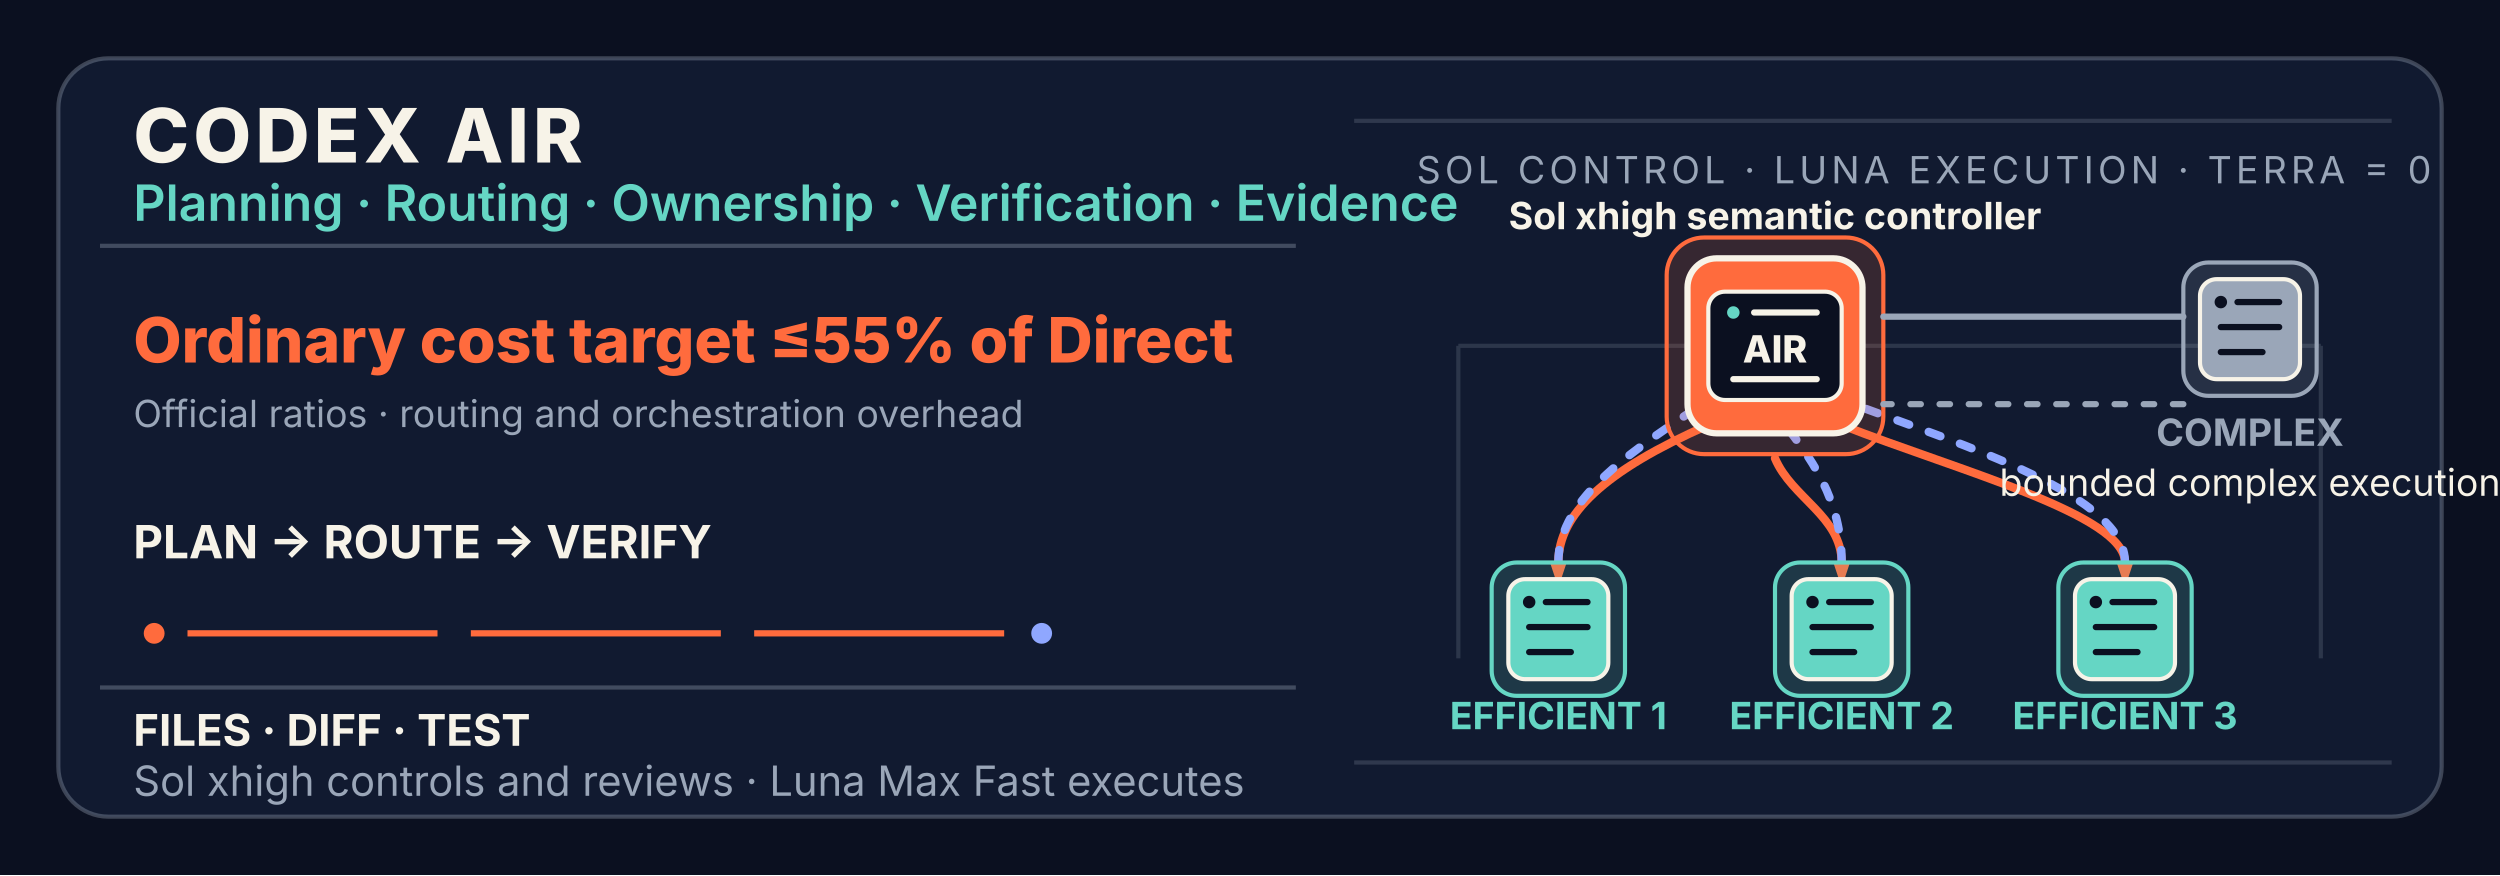
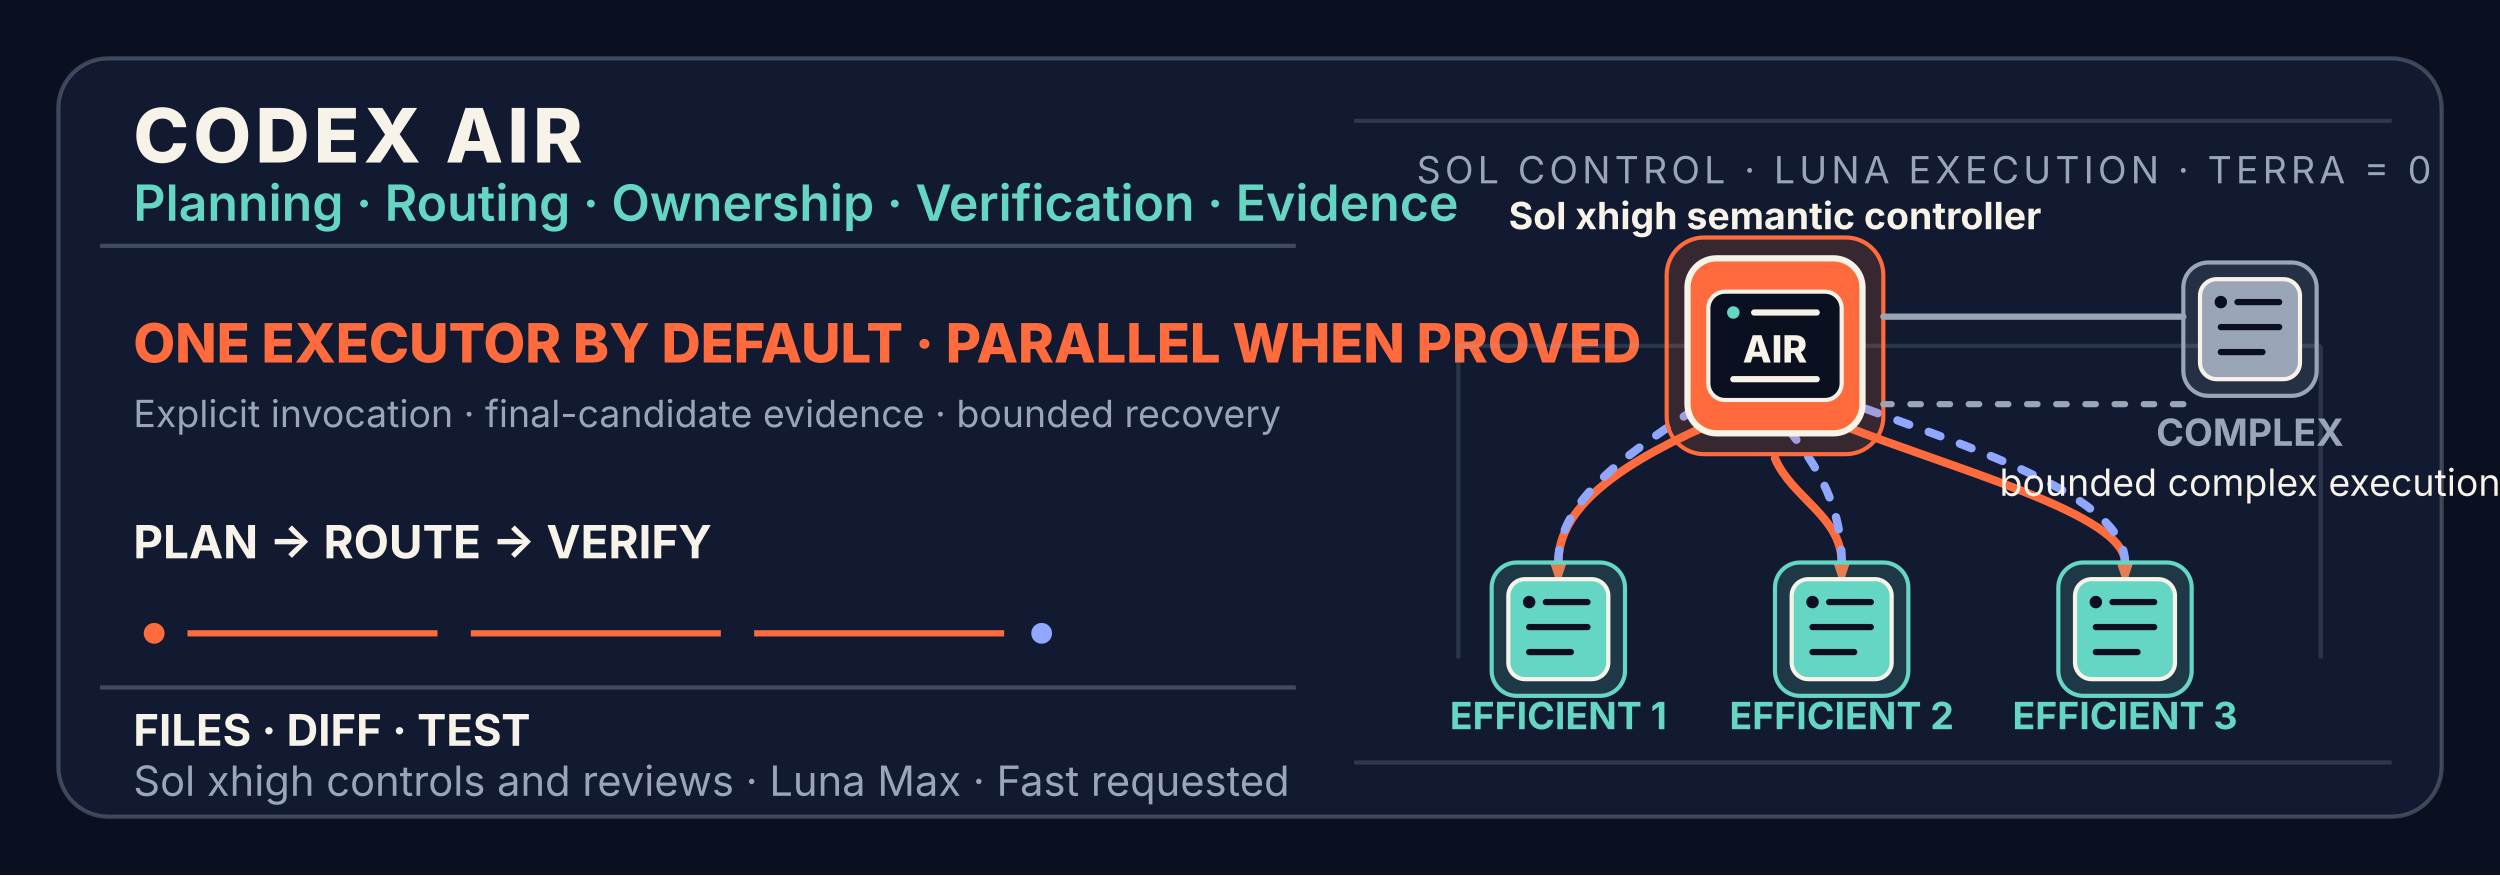
<svg xmlns="http://www.w3.org/2000/svg" viewBox="0 0 1200 420" font-family="-apple-system, BlinkMacSystemFont, 'Segoe UI', 'PingFang SC', sans-serif" font-size="18">
  <rect width="1200" height="420" fill="#0B1020" />
  <rect x="28" y="28" width="1144" height="364" rx="24" fill="#111A30" stroke="#9AA6B8" stroke-opacity="0.35" stroke-width="2" />
  <path d="M48 118H622M48 330H622" fill="none" stroke="#9AA6B8" stroke-opacity="0.35" stroke-width="2" />
  <path d="M650 58H1148M650 366H1148" fill="none" stroke="#9AA6B8" stroke-opacity="0.22" stroke-width="2" />
  <text x="64" y="78" fill="#F7F3E8" font-size="36" font-weight="800" letter-spacing="2">CODEX AIR</text>
  <text x="64" y="106" fill="#65D6C4" font-size="24" font-weight="600">Planning · Routing · Ownership · Verification · Evidence</text>
-   <text x="64" y="174" fill="#FF6B3D" font-size="30" font-weight="800">Ordinary cost target ≤55% of Direct</text>
-   <text x="64" y="205" fill="#9AA6B8" font-size="18">Official ratios · routing and orchestration overhead</text>
+   <text x="64" y="174" fill="#FF6B3D" font-size="26" font-weight="800">ONE EXECUTOR BY DEFAULT · PARALLEL WHEN PROVED</text>
+   <text x="64" y="205" fill="#9AA6B8" font-size="18">Explicit invocation · final-candidate evidence · bounded recovery</text>
  <text x="64" y="268" fill="#F7F3E8" font-size="22" font-weight="700">PLAN → ROUTE → VERIFY</text>
  <circle cx="74" cy="304" r="5" fill="#FF6B3D" />
  <path d="M90 304H210M226 304H346M362 304H482" fill="none" stroke="#FF6B3D" stroke-width="3" />
  <circle cx="500" cy="304" r="5" fill="#8FA7FF" />
  <text x="64" y="358" fill="#F7F3E8" font-size="21" font-weight="700">FILES · DIFF · TEST</text>
-   <text x="64" y="382" fill="#9AA6B8" font-size="20">Sol xhigh controls and reviews · Luna Max Fast executes</text>
+   <text x="64" y="382" fill="#9AA6B8" font-size="20">Sol xhigh controls and reviews · Luna Max · Fast requested</text>
  <text x="680" y="88" fill="#9AA6B8" font-size="18" letter-spacing="2">SOL CONTROL · LUNA EXECUTION · TERRA = 0</text>
  <path d="M700 166H1114M700 166V316M1114 166V316" fill="none" stroke="#9AA6B8" stroke-opacity="0.2" stroke-width="2" />
  <g fill="none" stroke="#FF6B3D" stroke-width="4" stroke-linecap="round">
    <path id="task-path-1" data-flow="task" data-from="air-controller" data-to="efficient-worker-1" d="M820 204C770 226 748 247 748 270" />
    <path id="task-path-2" data-flow="task" data-from="air-controller" data-to="efficient-worker-2" d="M852 220C860 239 884 248 884 270" />
    <path id="task-path-3" data-flow="task" data-from="air-controller" data-to="efficient-worker-3" d="M884 204C940 226 1020 247 1020 270" />
  </g>
  <g fill="none" stroke="#8FA7FF" stroke-width="4" stroke-dasharray="6 10" stroke-linecap="round">
    <path id="evidence-path-1" data-flow="evidence" data-from="efficient-worker-1" data-to="air-controller" d="M748 270C748 238 786 215 820 192" />
    <path id="evidence-path-2" data-flow="evidence" data-from="efficient-worker-2" data-to="air-controller" d="M884 270C884 240 870 220 852 198" />
    <path id="evidence-path-3" data-flow="evidence" data-from="efficient-worker-3" data-to="air-controller" d="M1020 270C1020 238 946 215 884 192" />
  </g>
  <g fill="#FF6B3D">
    <path d="M744 270L748 282L752 270Z" />
    <path d="M880 270L884 282L888 270Z" />
    <path d="M1016 270L1020 282L1024 270Z" />
  </g>
  <g fill="#8FA7FF">
    <path d="M816 194L820 182L824 194Z" />
    <path d="M848 200L852 188L856 200Z" />
    <path d="M880 194L884 182L888 194Z" />
  </g>
  <g id="air-controller">
    <rect x="800" y="114" width="104" height="104" rx="18" fill="#FF6B3D" fill-opacity="0.16" stroke="#FF6B3D" stroke-width="2" />
    <rect x="810" y="124" width="84" height="84" rx="14" fill="#FF6B3D" stroke="#F7F3E8" stroke-width="3" />
    <rect x="820" y="140" width="64" height="52" rx="8" fill="#0B1020" stroke="#F7F3E8" stroke-width="2" />
    <circle cx="832" cy="150" r="3" fill="#65D6C4" />
    <path d="M842 150H872M832 182H872" stroke="#F7F3E8" stroke-width="3" stroke-linecap="round" />
    <text x="852" y="174" text-anchor="middle" fill="#F7F3E8" font-size="18" font-weight="800">AIR</text>
  </g>
  <text x="852" y="110" text-anchor="middle" fill="#F7F3E8" font-size="18" font-weight="700">Sol xhigh semantic controller</text>
  <g fill="none" stroke="#9AA6B8" stroke-width="3" stroke-linecap="round">
    <path id="complex-task-orbit" data-tier="complex" d="M904 152H1048" />
    <path id="complex-evidence-orbit" data-tier="complex" d="M1048 194H904" stroke-dasharray="5 9" />
  </g>
  <g id="complex-worker">
    <rect x="1048" y="126" width="64" height="64" rx="12" fill="#9AA6B8" fill-opacity="0.16" stroke="#9AA6B8" stroke-width="2" />
    <rect x="1056" y="134" width="48" height="48" rx="8" fill="#9AA6B8" stroke="#F7F3E8" stroke-width="2" />
    <circle cx="1066" cy="145" r="3" fill="#0B1020" />
    <path d="M1074 145H1094M1066 157H1094M1066 169H1086" stroke="#0B1020" stroke-width="3" stroke-linecap="round" />
    <text x="1080" y="214" text-anchor="middle" fill="#9AA6B8" font-size="18" font-weight="700">COMPLEX</text>
    <text x="1080" y="238" text-anchor="middle" fill="#F7F3E8" font-size="18">bounded complex execution</text>
  </g>
  <g id="efficient-worker-1">
    <rect x="716" y="270" width="64" height="64" rx="12" fill="#65D6C4" fill-opacity="0.16" stroke="#65D6C4" stroke-width="2" />
    <rect x="724" y="278" width="48" height="48" rx="8" fill="#65D6C4" stroke="#F7F3E8" stroke-width="2" />
    <circle cx="734" cy="289" r="3" fill="#0B1020" />
    <path d="M742 289H762M734 301H762M734 313H754" stroke="#0B1020" stroke-width="3" stroke-linecap="round" />
    <text x="748" y="350" text-anchor="middle" fill="#65D6C4" font-size="18" font-weight="700">EFFICIENT 1</text>
  </g>
  <g id="efficient-worker-2">
    <rect x="852" y="270" width="64" height="64" rx="12" fill="#65D6C4" fill-opacity="0.16" stroke="#65D6C4" stroke-width="2" />
    <rect x="860" y="278" width="48" height="48" rx="8" fill="#65D6C4" stroke="#F7F3E8" stroke-width="2" />
    <circle cx="870" cy="289" r="3" fill="#0B1020" />
    <path d="M878 289H898M870 301H898M870 313H890" stroke="#0B1020" stroke-width="3" stroke-linecap="round" />
    <text x="884" y="350" text-anchor="middle" fill="#65D6C4" font-size="18" font-weight="700">EFFICIENT 2</text>
  </g>
  <g id="efficient-worker-3">
    <rect x="988" y="270" width="64" height="64" rx="12" fill="#65D6C4" fill-opacity="0.16" stroke="#65D6C4" stroke-width="2" />
    <rect x="996" y="278" width="48" height="48" rx="8" fill="#65D6C4" stroke="#F7F3E8" stroke-width="2" />
    <circle cx="1006" cy="289" r="3" fill="#0B1020" />
    <path d="M1014 289H1034M1006 301H1034M1006 313H1026" stroke="#0B1020" stroke-width="3" stroke-linecap="round" />
    <text x="1020" y="350" text-anchor="middle" fill="#65D6C4" font-size="18" font-weight="700">EFFICIENT 3</text>
  </g>
</svg>
